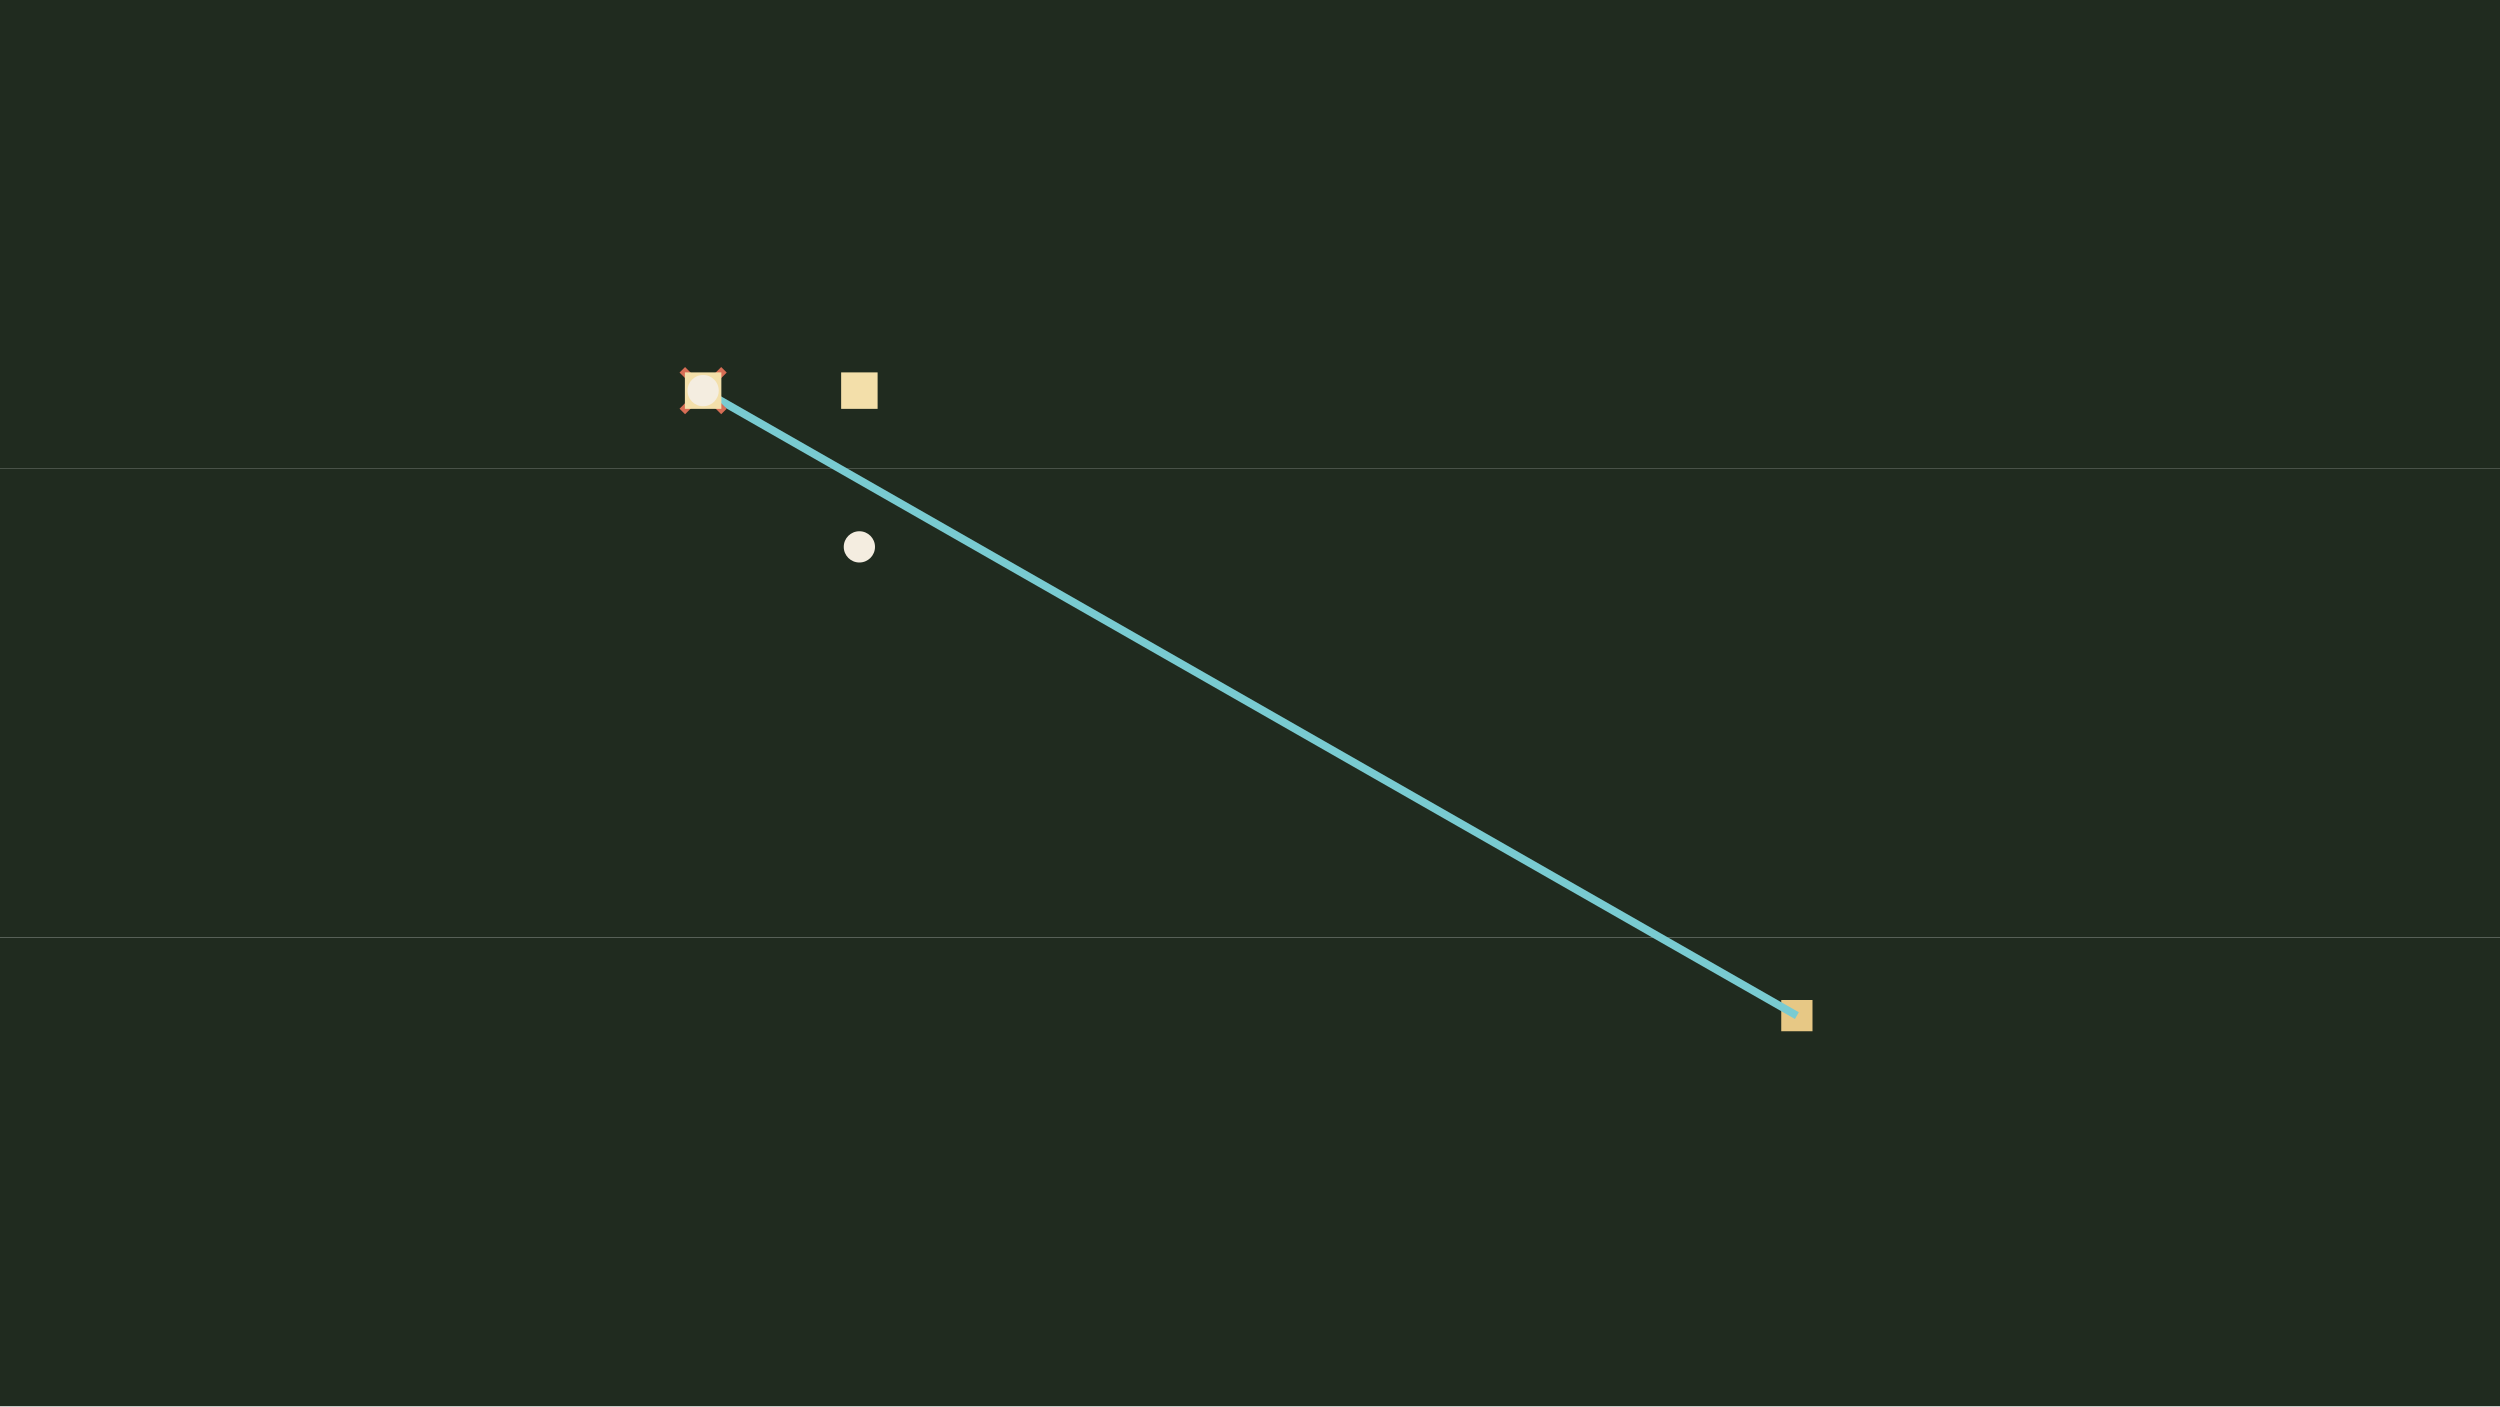
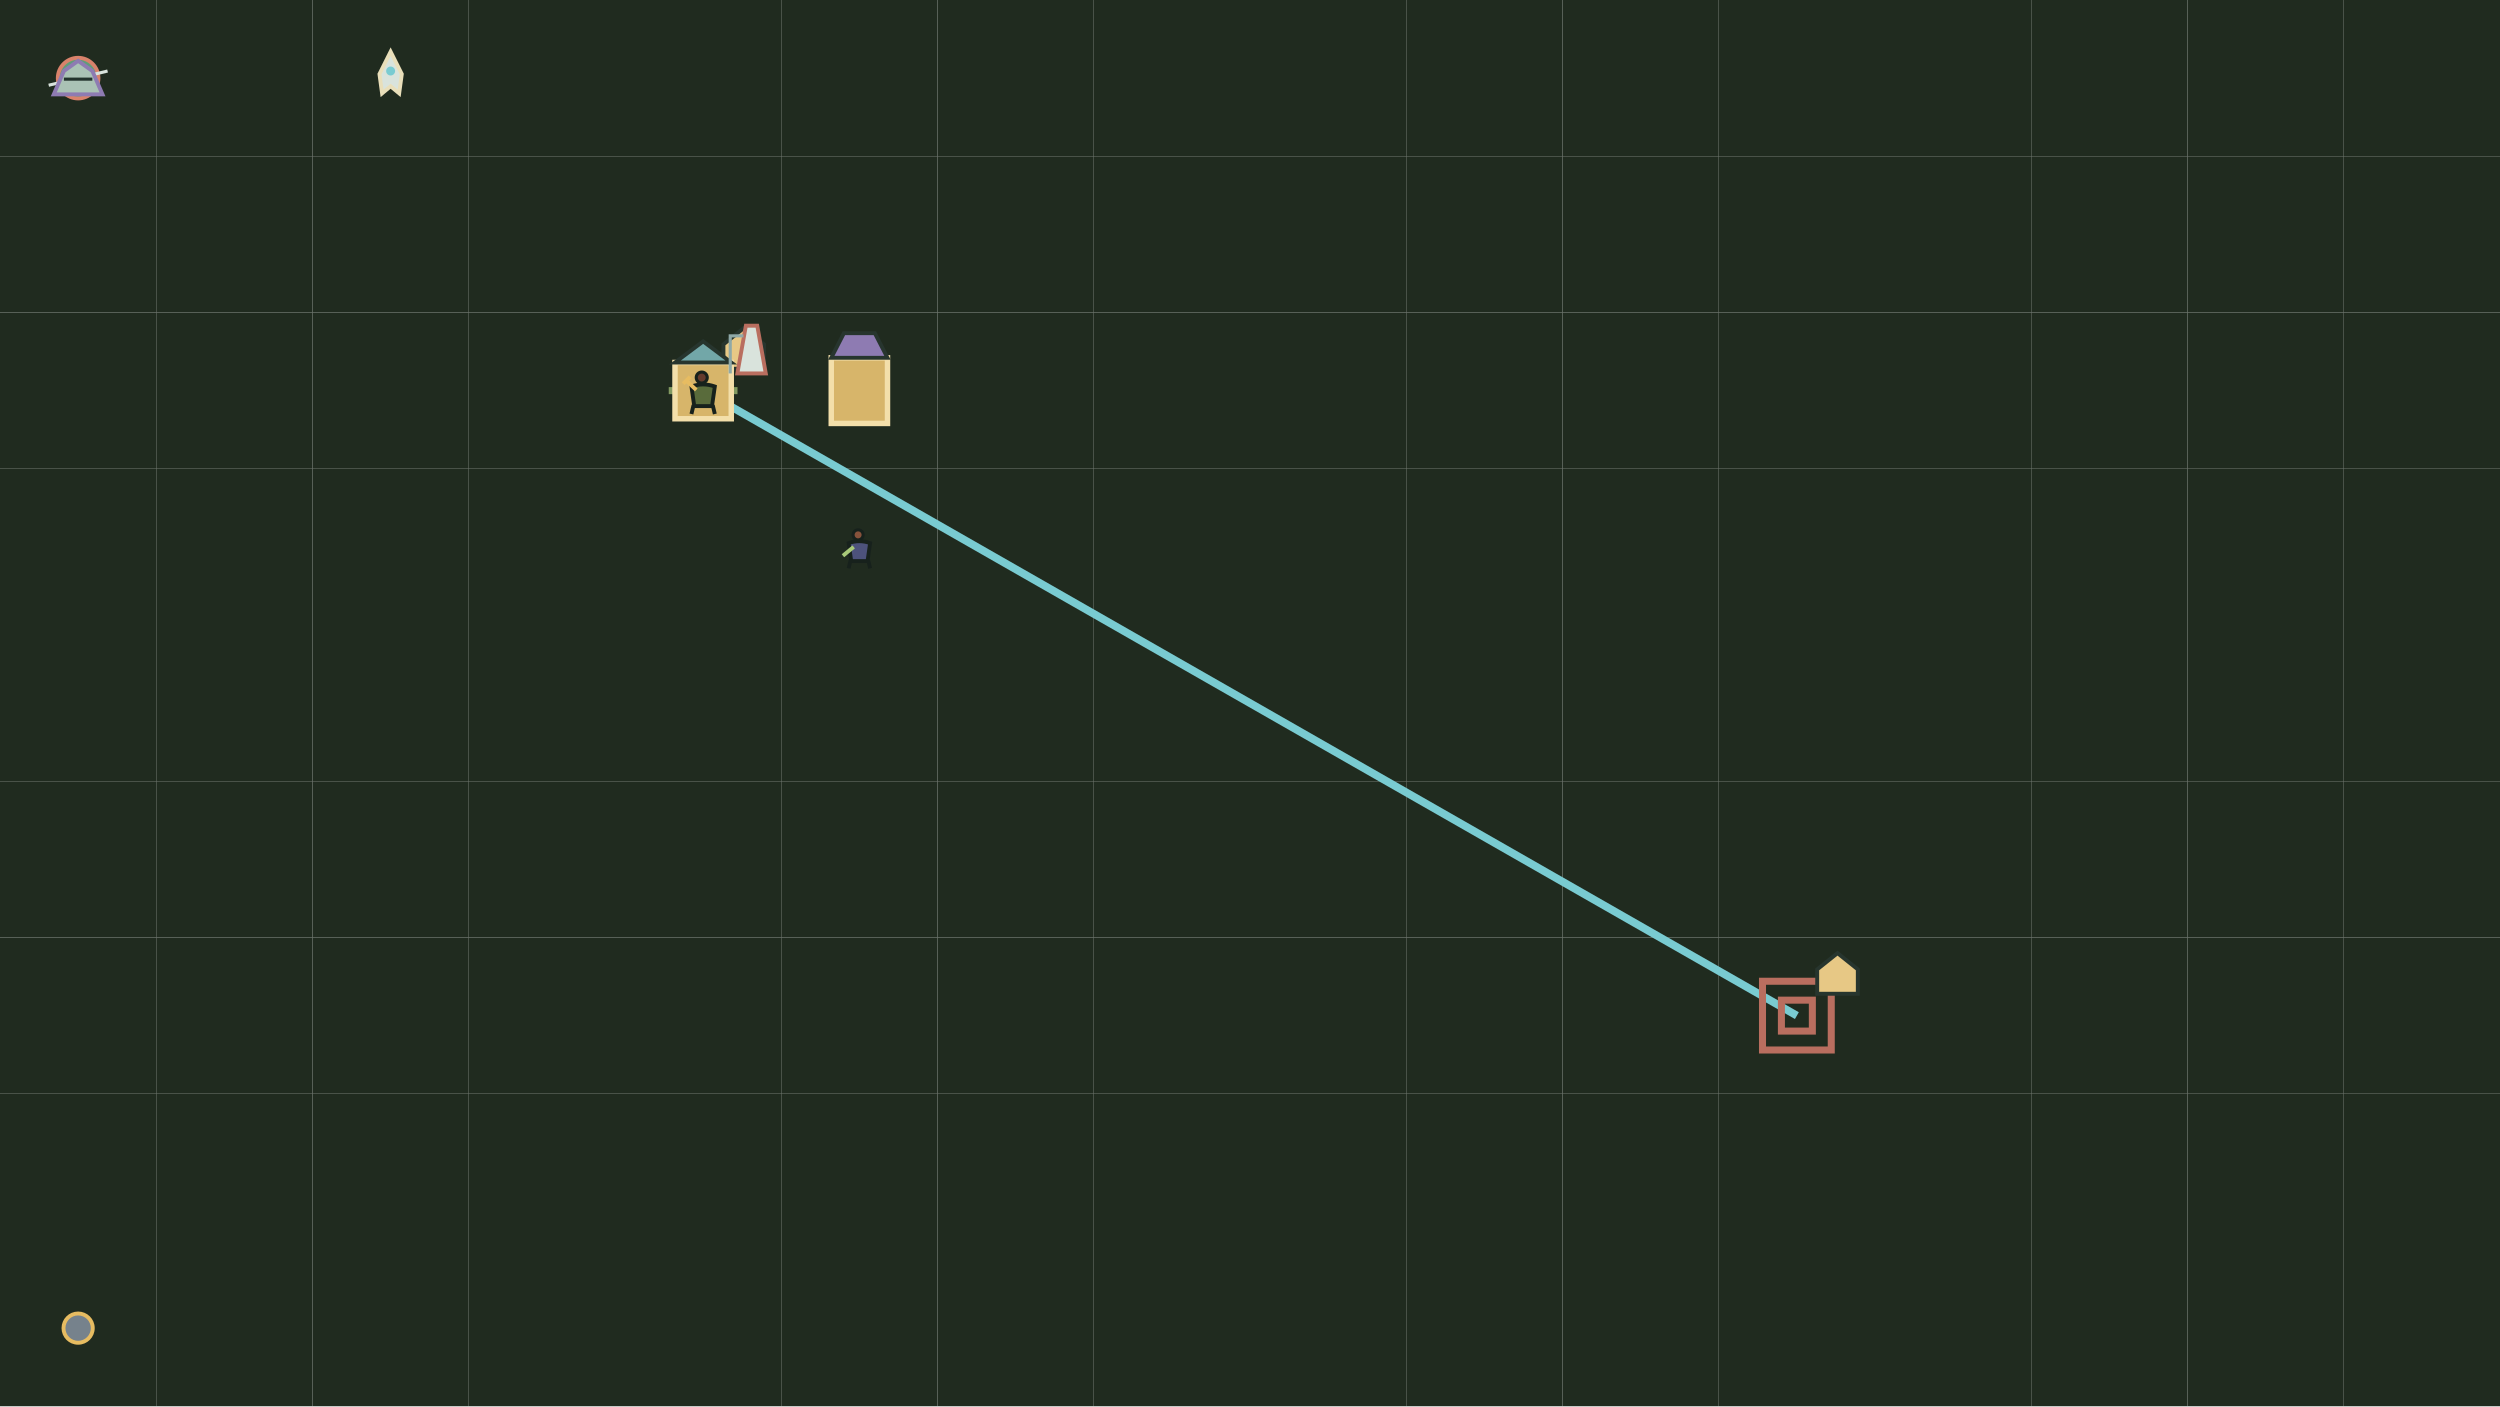
- <svg xmlns="http://www.w3.org/2000/svg" aria-label="space render baseline" data-signature="m7-r1-2d845728" height="540" viewBox="0 0 960 540" width="960">
+ <svg xmlns="http://www.w3.org/2000/svg" aria-label="space district render baseline" data-detail="district" data-signature="m10.5-r2-70977bb3" height="540" viewBox="0 0 960 540" width="960">
  <g id="terrain">
-     <rect data-pattern="grid" data-value="63" fill="#202b1f" height="180" width="240" x="0" y="0" />
-     <rect data-pattern="grid" data-value="63" fill="#202b1f" height="180" width="240" x="240" y="0" />
-     <rect data-pattern="grid" data-value="63" fill="#202b1f" height="180" width="240" x="480" y="0" />
-     <rect data-pattern="grid" data-value="63" fill="#202b1f" height="180" width="240" x="720" y="0" />
-     <rect data-pattern="grid" data-value="63" fill="#202b1f" height="180" width="240" x="0" y="180" />
-     <rect data-pattern="grid" data-value="63" fill="#202b1f" height="180" width="240" x="240" y="180" />
-     <rect data-pattern="grid" data-value="63" fill="#202b1f" height="180" width="240" x="480" y="180" />
-     <rect data-pattern="grid" data-value="63" fill="#202b1f" height="180" width="240" x="720" y="180" />
-     <rect data-pattern="grid" data-value="63" fill="#202b1f" height="180" width="240" x="0" y="360" />
-     <rect data-pattern="grid" data-value="63" fill="#202b1f" height="180" width="240" x="240" y="360" />
-     <rect data-pattern="grid" data-value="63" fill="#202b1f" height="180" width="240" x="480" y="360" />
-     <rect data-pattern="grid" data-value="63" fill="#202b1f" height="180" width="240" x="720" y="360" />
+     <rect data-pattern="grid" data-tile="0" data-value="63" fill="#202b1f" height="60" width="60" x="0" y="0" />
+     <rect data-pattern="grid" data-tile="1" data-value="63" fill="#202b1f" height="60" width="60" x="60" y="0" />
+     <rect data-pattern="grid" data-tile="2" data-value="63" fill="#202b1f" height="60" width="60" x="120" y="0" />
+     <rect data-pattern="grid" data-tile="3" data-value="63" fill="#202b1f" height="60" width="60" x="180" y="0" />
+     <rect data-pattern="grid" data-tile="4" data-value="63" fill="#202b1f" height="60" width="60" x="240" y="0" />
+     <rect data-pattern="grid" data-tile="5" data-value="63" fill="#202b1f" height="60" width="60" x="300" y="0" />
+     <rect data-pattern="grid" data-tile="6" data-value="63" fill="#202b1f" height="60" width="60" x="360" y="0" />
+     <rect data-pattern="grid" data-tile="7" data-value="63" fill="#202b1f" height="60" width="60" x="420" y="0" />
+     <rect data-pattern="grid" data-tile="8" data-value="63" fill="#202b1f" height="60" width="60" x="480" y="0" />
+     <rect data-pattern="grid" data-tile="9" data-value="63" fill="#202b1f" height="60" width="60" x="540" y="0" />
+     <rect data-pattern="grid" data-tile="10" data-value="63" fill="#202b1f" height="60" width="60" x="600" y="0" />
+     <rect data-pattern="grid" data-tile="11" data-value="63" fill="#202b1f" height="60" width="60" x="660" y="0" />
+     <rect data-pattern="grid" data-tile="12" data-value="63" fill="#202b1f" height="60" width="60" x="720" y="0" />
+     <rect data-pattern="grid" data-tile="13" data-value="63" fill="#202b1f" height="60" width="60" x="780" y="0" />
+     <rect data-pattern="grid" data-tile="14" data-value="63" fill="#202b1f" height="60" width="60" x="840" y="0" />
+     <rect data-pattern="grid" data-tile="15" data-value="63" fill="#202b1f" height="60" width="60" x="900" y="0" />
+     <rect data-pattern="grid" data-tile="16" data-value="63" fill="#202b1f" height="60" width="60" x="0" y="60" />
+     <rect data-pattern="grid" data-tile="17" data-value="63" fill="#202b1f" height="60" width="60" x="60" y="60" />
+     <rect data-pattern="grid" data-tile="18" data-value="63" fill="#202b1f" height="60" width="60" x="120" y="60" />
+     <rect data-pattern="grid" data-tile="19" data-value="63" fill="#202b1f" height="60" width="60" x="180" y="60" />
+     <rect data-pattern="grid" data-tile="20" data-value="63" fill="#202b1f" height="60" width="60" x="240" y="60" />
+     <rect data-pattern="grid" data-tile="21" data-value="63" fill="#202b1f" height="60" width="60" x="300" y="60" />
+     <rect data-pattern="grid" data-tile="22" data-value="63" fill="#202b1f" height="60" width="60" x="360" y="60" />
+     <rect data-pattern="grid" data-tile="23" data-value="63" fill="#202b1f" height="60" width="60" x="420" y="60" />
+     <rect data-pattern="grid" data-tile="24" data-value="63" fill="#202b1f" height="60" width="60" x="480" y="60" />
+     <rect data-pattern="grid" data-tile="25" data-value="63" fill="#202b1f" height="60" width="60" x="540" y="60" />
+     <rect data-pattern="grid" data-tile="26" data-value="63" fill="#202b1f" height="60" width="60" x="600" y="60" />
+     <rect data-pattern="grid" data-tile="27" data-value="63" fill="#202b1f" height="60" width="60" x="660" y="60" />
+     <rect data-pattern="grid" data-tile="28" data-value="63" fill="#202b1f" height="60" width="60" x="720" y="60" />
+     <rect data-pattern="grid" data-tile="29" data-value="63" fill="#202b1f" height="60" width="60" x="780" y="60" />
+     <rect data-pattern="grid" data-tile="30" data-value="63" fill="#202b1f" height="60" width="60" x="840" y="60" />
+     <rect data-pattern="grid" data-tile="31" data-value="63" fill="#202b1f" height="60" width="60" x="900" y="60" />
+     <rect data-pattern="grid" data-tile="32" data-value="63" fill="#202b1f" height="60" width="60" x="0" y="120" />
+     <rect data-pattern="grid" data-tile="33" data-value="63" fill="#202b1f" height="60" width="60" x="60" y="120" />
+     <rect data-pattern="grid" data-tile="34" data-value="63" fill="#202b1f" height="60" width="60" x="120" y="120" />
+     <rect data-pattern="grid" data-tile="35" data-value="63" fill="#202b1f" height="60" width="60" x="180" y="120" />
+     <rect data-pattern="grid" data-tile="36" data-value="63" fill="#202b1f" height="60" width="60" x="240" y="120" />
+     <rect data-pattern="grid" data-tile="37" data-value="63" fill="#202b1f" height="60" width="60" x="300" y="120" />
+     <rect data-pattern="grid" data-tile="38" data-value="63" fill="#202b1f" height="60" width="60" x="360" y="120" />
+     <rect data-pattern="grid" data-tile="39" data-value="63" fill="#202b1f" height="60" width="60" x="420" y="120" />
+     <rect data-pattern="grid" data-tile="40" data-value="63" fill="#202b1f" height="60" width="60" x="480" y="120" />
+     <rect data-pattern="grid" data-tile="41" data-value="63" fill="#202b1f" height="60" width="60" x="540" y="120" />
+     <rect data-pattern="grid" data-tile="42" data-value="63" fill="#202b1f" height="60" width="60" x="600" y="120" />
+     <rect data-pattern="grid" data-tile="43" data-value="63" fill="#202b1f" height="60" width="60" x="660" y="120" />
+     <rect data-pattern="grid" data-tile="44" data-value="63" fill="#202b1f" height="60" width="60" x="720" y="120" />
+     <rect data-pattern="grid" data-tile="45" data-value="63" fill="#202b1f" height="60" width="60" x="780" y="120" />
+     <rect data-pattern="grid" data-tile="46" data-value="63" fill="#202b1f" height="60" width="60" x="840" y="120" />
+     <rect data-pattern="grid" data-tile="47" data-value="63" fill="#202b1f" height="60" width="60" x="900" y="120" />
+     <rect data-pattern="grid" data-tile="48" data-value="63" fill="#202b1f" height="60" width="60" x="0" y="180" />
+     <rect data-pattern="grid" data-tile="49" data-value="63" fill="#202b1f" height="60" width="60" x="60" y="180" />
+     <rect data-pattern="grid" data-tile="50" data-value="63" fill="#202b1f" height="60" width="60" x="120" y="180" />
+     <rect data-pattern="grid" data-tile="51" data-value="63" fill="#202b1f" height="60" width="60" x="180" y="180" />
+     <rect data-pattern="grid" data-tile="52" data-value="63" fill="#202b1f" height="60" width="60" x="240" y="180" />
+     <rect data-pattern="grid" data-tile="53" data-value="63" fill="#202b1f" height="60" width="60" x="300" y="180" />
+     <rect data-pattern="grid" data-tile="54" data-value="63" fill="#202b1f" height="60" width="60" x="360" y="180" />
+     <rect data-pattern="grid" data-tile="55" data-value="63" fill="#202b1f" height="60" width="60" x="420" y="180" />
+     <rect data-pattern="grid" data-tile="56" data-value="63" fill="#202b1f" height="60" width="60" x="480" y="180" />
+     <rect data-pattern="grid" data-tile="57" data-value="63" fill="#202b1f" height="60" width="60" x="540" y="180" />
+     <rect data-pattern="grid" data-tile="58" data-value="63" fill="#202b1f" height="60" width="60" x="600" y="180" />
+     <rect data-pattern="grid" data-tile="59" data-value="63" fill="#202b1f" height="60" width="60" x="660" y="180" />
+     <rect data-pattern="grid" data-tile="60" data-value="63" fill="#202b1f" height="60" width="60" x="720" y="180" />
+     <rect data-pattern="grid" data-tile="61" data-value="63" fill="#202b1f" height="60" width="60" x="780" y="180" />
+     <rect data-pattern="grid" data-tile="62" data-value="63" fill="#202b1f" height="60" width="60" x="840" y="180" />
+     <rect data-pattern="grid" data-tile="63" data-value="63" fill="#202b1f" height="60" width="60" x="900" y="180" />
+     <rect data-pattern="grid" data-tile="64" data-value="63" fill="#202b1f" height="60" width="60" x="0" y="240" />
+     <rect data-pattern="grid" data-tile="65" data-value="63" fill="#202b1f" height="60" width="60" x="60" y="240" />
+     <rect data-pattern="grid" data-tile="66" data-value="63" fill="#202b1f" height="60" width="60" x="120" y="240" />
+     <rect data-pattern="grid" data-tile="67" data-value="63" fill="#202b1f" height="60" width="60" x="180" y="240" />
+     <rect data-pattern="grid" data-tile="68" data-value="63" fill="#202b1f" height="60" width="60" x="240" y="240" />
+     <rect data-pattern="grid" data-tile="69" data-value="63" fill="#202b1f" height="60" width="60" x="300" y="240" />
+     <rect data-pattern="grid" data-tile="70" data-value="63" fill="#202b1f" height="60" width="60" x="360" y="240" />
+     <rect data-pattern="grid" data-tile="71" data-value="63" fill="#202b1f" height="60" width="60" x="420" y="240" />
+     <rect data-pattern="grid" data-tile="72" data-value="63" fill="#202b1f" height="60" width="60" x="480" y="240" />
+     <rect data-pattern="grid" data-tile="73" data-value="63" fill="#202b1f" height="60" width="60" x="540" y="240" />
+     <rect data-pattern="grid" data-tile="74" data-value="63" fill="#202b1f" height="60" width="60" x="600" y="240" />
+     <rect data-pattern="grid" data-tile="75" data-value="63" fill="#202b1f" height="60" width="60" x="660" y="240" />
+     <rect data-pattern="grid" data-tile="76" data-value="63" fill="#202b1f" height="60" width="60" x="720" y="240" />
+     <rect data-pattern="grid" data-tile="77" data-value="63" fill="#202b1f" height="60" width="60" x="780" y="240" />
+     <rect data-pattern="grid" data-tile="78" data-value="63" fill="#202b1f" height="60" width="60" x="840" y="240" />
+     <rect data-pattern="grid" data-tile="79" data-value="63" fill="#202b1f" height="60" width="60" x="900" y="240" />
+     <rect data-pattern="grid" data-tile="80" data-value="63" fill="#202b1f" height="60" width="60" x="0" y="300" />
+     <rect data-pattern="grid" data-tile="81" data-value="63" fill="#202b1f" height="60" width="60" x="60" y="300" />
+     <rect data-pattern="grid" data-tile="82" data-value="63" fill="#202b1f" height="60" width="60" x="120" y="300" />
+     <rect data-pattern="grid" data-tile="83" data-value="63" fill="#202b1f" height="60" width="60" x="180" y="300" />
+     <rect data-pattern="grid" data-tile="84" data-value="63" fill="#202b1f" height="60" width="60" x="240" y="300" />
+     <rect data-pattern="grid" data-tile="85" data-value="63" fill="#202b1f" height="60" width="60" x="300" y="300" />
+     <rect data-pattern="grid" data-tile="86" data-value="63" fill="#202b1f" height="60" width="60" x="360" y="300" />
+     <rect data-pattern="grid" data-tile="87" data-value="63" fill="#202b1f" height="60" width="60" x="420" y="300" />
+     <rect data-pattern="grid" data-tile="88" data-value="63" fill="#202b1f" height="60" width="60" x="480" y="300" />
+     <rect data-pattern="grid" data-tile="89" data-value="63" fill="#202b1f" height="60" width="60" x="540" y="300" />
+     <rect data-pattern="grid" data-tile="90" data-value="63" fill="#202b1f" height="60" width="60" x="600" y="300" />
+     <rect data-pattern="grid" data-tile="91" data-value="63" fill="#202b1f" height="60" width="60" x="660" y="300" />
+     <rect data-pattern="grid" data-tile="92" data-value="63" fill="#202b1f" height="60" width="60" x="720" y="300" />
+     <rect data-pattern="grid" data-tile="93" data-value="63" fill="#202b1f" height="60" width="60" x="780" y="300" />
+     <rect data-pattern="grid" data-tile="94" data-value="63" fill="#202b1f" height="60" width="60" x="840" y="300" />
+     <rect data-pattern="grid" data-tile="95" data-value="63" fill="#202b1f" height="60" width="60" x="900" y="300" />
+     <rect data-pattern="grid" data-tile="96" data-value="63" fill="#202b1f" height="60" width="60" x="0" y="360" />
+     <rect data-pattern="grid" data-tile="97" data-value="63" fill="#202b1f" height="60" width="60" x="60" y="360" />
+     <rect data-pattern="grid" data-tile="98" data-value="63" fill="#202b1f" height="60" width="60" x="120" y="360" />
+     <rect data-pattern="grid" data-tile="99" data-value="63" fill="#202b1f" height="60" width="60" x="180" y="360" />
+     <rect data-pattern="grid" data-tile="100" data-value="63" fill="#202b1f" height="60" width="60" x="240" y="360" />
+     <rect data-pattern="grid" data-tile="101" data-value="63" fill="#202b1f" height="60" width="60" x="300" y="360" />
+     <rect data-pattern="grid" data-tile="102" data-value="63" fill="#202b1f" height="60" width="60" x="360" y="360" />
+     <rect data-pattern="grid" data-tile="103" data-value="63" fill="#202b1f" height="60" width="60" x="420" y="360" />
+     <rect data-pattern="grid" data-tile="104" data-value="63" fill="#202b1f" height="60" width="60" x="480" y="360" />
+     <rect data-pattern="grid" data-tile="105" data-value="63" fill="#202b1f" height="60" width="60" x="540" y="360" />
+     <rect data-pattern="grid" data-tile="106" data-value="63" fill="#202b1f" height="60" width="60" x="600" y="360" />
+     <rect data-pattern="grid" data-tile="107" data-value="63" fill="#202b1f" height="60" width="60" x="660" y="360" />
+     <rect data-pattern="grid" data-tile="108" data-value="63" fill="#202b1f" height="60" width="60" x="720" y="360" />
+     <rect data-pattern="grid" data-tile="109" data-value="63" fill="#202b1f" height="60" width="60" x="780" y="360" />
+     <rect data-pattern="grid" data-tile="110" data-value="63" fill="#202b1f" height="60" width="60" x="840" y="360" />
+     <rect data-pattern="grid" data-tile="111" data-value="63" fill="#202b1f" height="60" width="60" x="900" y="360" />
+     <rect data-pattern="grid" data-tile="112" data-value="63" fill="#202b1f" height="60" width="60" x="0" y="420" />
+     <rect data-pattern="grid" data-tile="113" data-value="63" fill="#202b1f" height="60" width="60" x="60" y="420" />
+     <rect data-pattern="grid" data-tile="114" data-value="63" fill="#202b1f" height="60" width="60" x="120" y="420" />
+     <rect data-pattern="grid" data-tile="115" data-value="63" fill="#202b1f" height="60" width="60" x="180" y="420" />
+     <rect data-pattern="grid" data-tile="116" data-value="63" fill="#202b1f" height="60" width="60" x="240" y="420" />
+     <rect data-pattern="grid" data-tile="117" data-value="63" fill="#202b1f" height="60" width="60" x="300" y="420" />
+     <rect data-pattern="grid" data-tile="118" data-value="63" fill="#202b1f" height="60" width="60" x="360" y="420" />
+     <rect data-pattern="grid" data-tile="119" data-value="63" fill="#202b1f" height="60" width="60" x="420" y="420" />
+     <rect data-pattern="grid" data-tile="120" data-value="63" fill="#202b1f" height="60" width="60" x="480" y="420" />
+     <rect data-pattern="grid" data-tile="121" data-value="63" fill="#202b1f" height="60" width="60" x="540" y="420" />
+     <rect data-pattern="grid" data-tile="122" data-value="63" fill="#202b1f" height="60" width="60" x="600" y="420" />
+     <rect data-pattern="grid" data-tile="123" data-value="63" fill="#202b1f" height="60" width="60" x="660" y="420" />
+     <rect data-pattern="grid" data-tile="124" data-value="63" fill="#202b1f" height="60" width="60" x="720" y="420" />
+     <rect data-pattern="grid" data-tile="125" data-value="63" fill="#202b1f" height="60" width="60" x="780" y="420" />
+     <rect data-pattern="grid" data-tile="126" data-value="63" fill="#202b1f" height="60" width="60" x="840" y="420" />
+     <rect data-pattern="grid" data-tile="127" data-value="63" fill="#202b1f" height="60" width="60" x="900" y="420" />
+     <rect data-pattern="grid" data-tile="128" data-value="63" fill="#202b1f" height="60" width="60" x="0" y="480" />
+     <rect data-pattern="grid" data-tile="129" data-value="63" fill="#202b1f" height="60" width="60" x="60" y="480" />
+     <rect data-pattern="grid" data-tile="130" data-value="63" fill="#202b1f" height="60" width="60" x="120" y="480" />
+     <rect data-pattern="grid" data-tile="131" data-value="63" fill="#202b1f" height="60" width="60" x="180" y="480" />
+     <rect data-pattern="grid" data-tile="132" data-value="63" fill="#202b1f" height="60" width="60" x="240" y="480" />
+     <rect data-pattern="grid" data-tile="133" data-value="63" fill="#202b1f" height="60" width="60" x="300" y="480" />
+     <rect data-pattern="grid" data-tile="134" data-value="63" fill="#202b1f" height="60" width="60" x="360" y="480" />
+     <rect data-pattern="grid" data-tile="135" data-value="63" fill="#202b1f" height="60" width="60" x="420" y="480" />
+     <rect data-pattern="grid" data-tile="136" data-value="63" fill="#202b1f" height="60" width="60" x="480" y="480" />
+     <rect data-pattern="grid" data-tile="137" data-value="63" fill="#202b1f" height="60" width="60" x="540" y="480" />
+     <rect data-pattern="grid" data-tile="138" data-value="63" fill="#202b1f" height="60" width="60" x="600" y="480" />
+     <rect data-pattern="grid" data-tile="139" data-value="63" fill="#202b1f" height="60" width="60" x="660" y="480" />
+     <rect data-pattern="grid" data-tile="140" data-value="63" fill="#202b1f" height="60" width="60" x="720" y="480" />
+     <rect data-pattern="grid" data-tile="141" data-value="63" fill="#202b1f" height="60" width="60" x="780" y="480" />
+     <rect data-pattern="grid" data-tile="142" data-value="63" fill="#202b1f" height="60" width="60" x="840" y="480" />
+     <rect data-pattern="grid" data-tile="143" data-value="63" fill="#202b1f" height="60" width="60" x="900" y="480" />
+   </g>
+   <g id="terrain-texture" />
+   <g id="routes">
+     <path d="M270 150L690 390" data-route="3" data-status="active" fill="none" stroke="#79cbd1" stroke-width="3" />
+   </g>
+   <g id="settlements">
+     <path d="M256.8 150L283.2 150M260.76 142.74L279.24 142.74" data-layout="linear" data-settlement="1" fill="none" stroke="#829a61" stroke-width="2.7" />
+     <path d="M676.8 376.8H703.2V403.2H676.8Z M684.06 384.06H695.94V395.94H684.06Z" data-layout="courtyard" data-settlement="2" fill="none" stroke="#b96e5f" stroke-width="2.7" />
  </g>
  <g id="built-environment">
-     <rect data-kind="district" fill="#e7c885" height="12" width="12" x="264" y="144" />
-     <rect data-kind="road" fill="#e7c885" height="12" width="12" x="264" y="144" />
-     <rect data-kind="district" fill="#e7c885" height="12" width="12" x="684" y="384" />
-   </g>
-   <g id="routes-ruins">
-     <path d="M270 150L690 390" data-route="3" fill="none" stroke="#79cbd1" stroke-width="3" />
-     <path d="M262 142L278 158M278 142L262 158" data-ruin="7" stroke="#d76d55" stroke-width="3" />
+     <path d="M277.8 141.6V132.24L285.6 126L293.4 132.24V141.6Z" data-kind="district" data-material="timber" fill="#e7c885" stroke="#27352e" stroke-width="1.5" />
+     <path d="M262.2 150H277.8" data-kind="road" data-material="timber" fill="none" stroke="#27352e" stroke-width="1.5" />
+     <path d="M697.8 381.6V372.24L705.6 366L713.4 372.24V381.6Z" data-kind="district" data-material="timber" fill="#e7c885" stroke="#27352e" stroke-width="1.5" />
+   </g>
+   <g id="ruins">
+     <path d="M259.8 160.2V144.39L267.96 139.8V160.2M271.02 160.2V147.96L280.2 142.86V160.2" data-ruin="7" fill="none" stroke="#d76d55" stroke-width="2.4" />
  </g>
  <g id="structures">
-     <rect data-structure="1" fill="#f3dfaa" height="14" width="14" x="263" y="143" />
-     <rect data-structure="2" fill="#f3dfaa" height="14" width="14" x="323" y="143" />
+     <g data-condition="sound" data-form="home" data-progress="1000" data-roof="gable" data-state="3" data-structure="1">
+       <path d="M259.2 139.2H280.8V160.8H259.2Z" fill="#d7b56a" stroke="#f3dfaa" stroke-width="2.1" />
+       <path d="M259.2 139.2L270 131.1L280.8 139.2Z" fill="#72a7a8" stroke="#27352e" stroke-width="1.5" />
+     </g>
+     <g data-condition="worn" data-form="storehouse" data-progress="650" data-roof="hip" data-state="2" data-structure="2">
+       <path d="M319.2 137.4H340.8V162.6H319.2Z" fill="#d7b56a" stroke="#f3dfaa" stroke-width="2.1" />
+       <path d="M319.2 137.4L324.06 127.95H335.94L340.8 137.4Z" fill="#8e7bb2" stroke="#27352e" stroke-width="1.5" />
+     </g>
+   </g>
+   <g id="space-landmarks">
+     <g data-body-kind="planet" data-habitable="true" data-source="2">
+       <circle cx="30" cy="30" fill="#5f9d78" r="7.8" stroke="#d9826b" stroke-width="1.5" />
+       <path d="M18.69 32.73L41.31 27.27" fill="none" stroke="#d9e3dc" stroke-width="1.2" />
+     </g>
+     <g data-space-kind="colony" data-source="6" data-status="active">
+       <path d="M20.64 36.24L24.54 27.27L30 23.37L35.46 27.27L39.36 36.24Z" fill="#aac2b5" stroke="#8e7bb2" stroke-width="1.5" />
+       <path d="M24.54 30.39H35.46" fill="none" stroke="#23332d" stroke-width="1.2" />
+     </g>
+     <g data-space-kind="craft" data-source="2" data-status="orbiting:orbital">
+       <path d="M150 19.86L154.29 28.44L153.28 35.85L150 33.12L146.72 35.85L145.71 28.44Z" fill="#d9e3dc" stroke="#e9dfba" stroke-width="1.5" />
+       <circle cx="150" cy="27.27" fill="#79cbd1" r="1.72" />
+     </g>
+     <g data-space-kind="launch-site" data-source="1" data-status="spaceflight">
+       <path d="M283.14 143.4L286.42 125.07H290.78L294.06 143.4Z" fill="#d9e3dc" stroke="#b96e5f" stroke-width="1.5" />
+       <path d="M280.41 143.4V128.97H285.48" fill="none" stroke="#8fa9a8" stroke-width="1.2" />
+     </g>
+     <g data-body-kind="moon" data-habitable="false" data-source="3">
+       <circle cx="30" cy="510" fill="#76828c" r="5.62" stroke="#e7bc61" stroke-width="1.5" />
+     </g>
  </g>
  <g id="agents">
-     <circle cx="270" cy="150" data-agent="1" fill="#f4ede0" r="6" />
-     <circle cx="330" cy="210" data-agent="2" fill="#f4ede0" r="6" />
+     <g data-accent="sash" data-activity="build" data-agent="1" data-facing="left" data-health="sound" data-silhouette="upright">
+       <path d="M265.51 148.42Q270 146.83 274.49 148.42L273.41 155.94H266.59Z" fill="#596b3b" stroke="#17211c" stroke-width="1.5" />
+       <circle cx="269.47" cy="144.98" fill="#653b2d" r="2.11" stroke="#17211c" stroke-width="1.2" />
+       <path d="M266.32 155.54L265.51 158.98M273.68 155.54L274.49 158.98" fill="none" stroke="#17211c" stroke-width="1.5" />
+       <path d="M267.36 149.74L263.14 145.78M264.98 144.72L262.34 147.36" fill="none" stroke="#e7bc61" stroke-width="1.5" />
+     </g>
+     <g data-accent="band" data-activity="gather" data-agent="2" data-facing="left" data-health="worn" data-silhouette="upright">
+       <path d="M325.87 208.54Q330 207.09 334.13 208.54L333.14 215.46H326.86Z" fill="#4d527c" stroke="#17211c" stroke-width="1.5" />
+       <circle cx="329.51" cy="205.39" fill="#87523b" r="1.94" stroke="#17211c" stroke-width="1.2" />
+       <path d="M326.61 215.1L325.87 218.26M333.39 215.1L334.13 218.26" fill="none" stroke="#17211c" stroke-width="1.5" />
+       <path d="M327.81 210L323.69 213.4" fill="none" stroke="#a8c979" stroke-width="1.5" />
+     </g>
  </g>
  <g id="effects" />
</svg>
